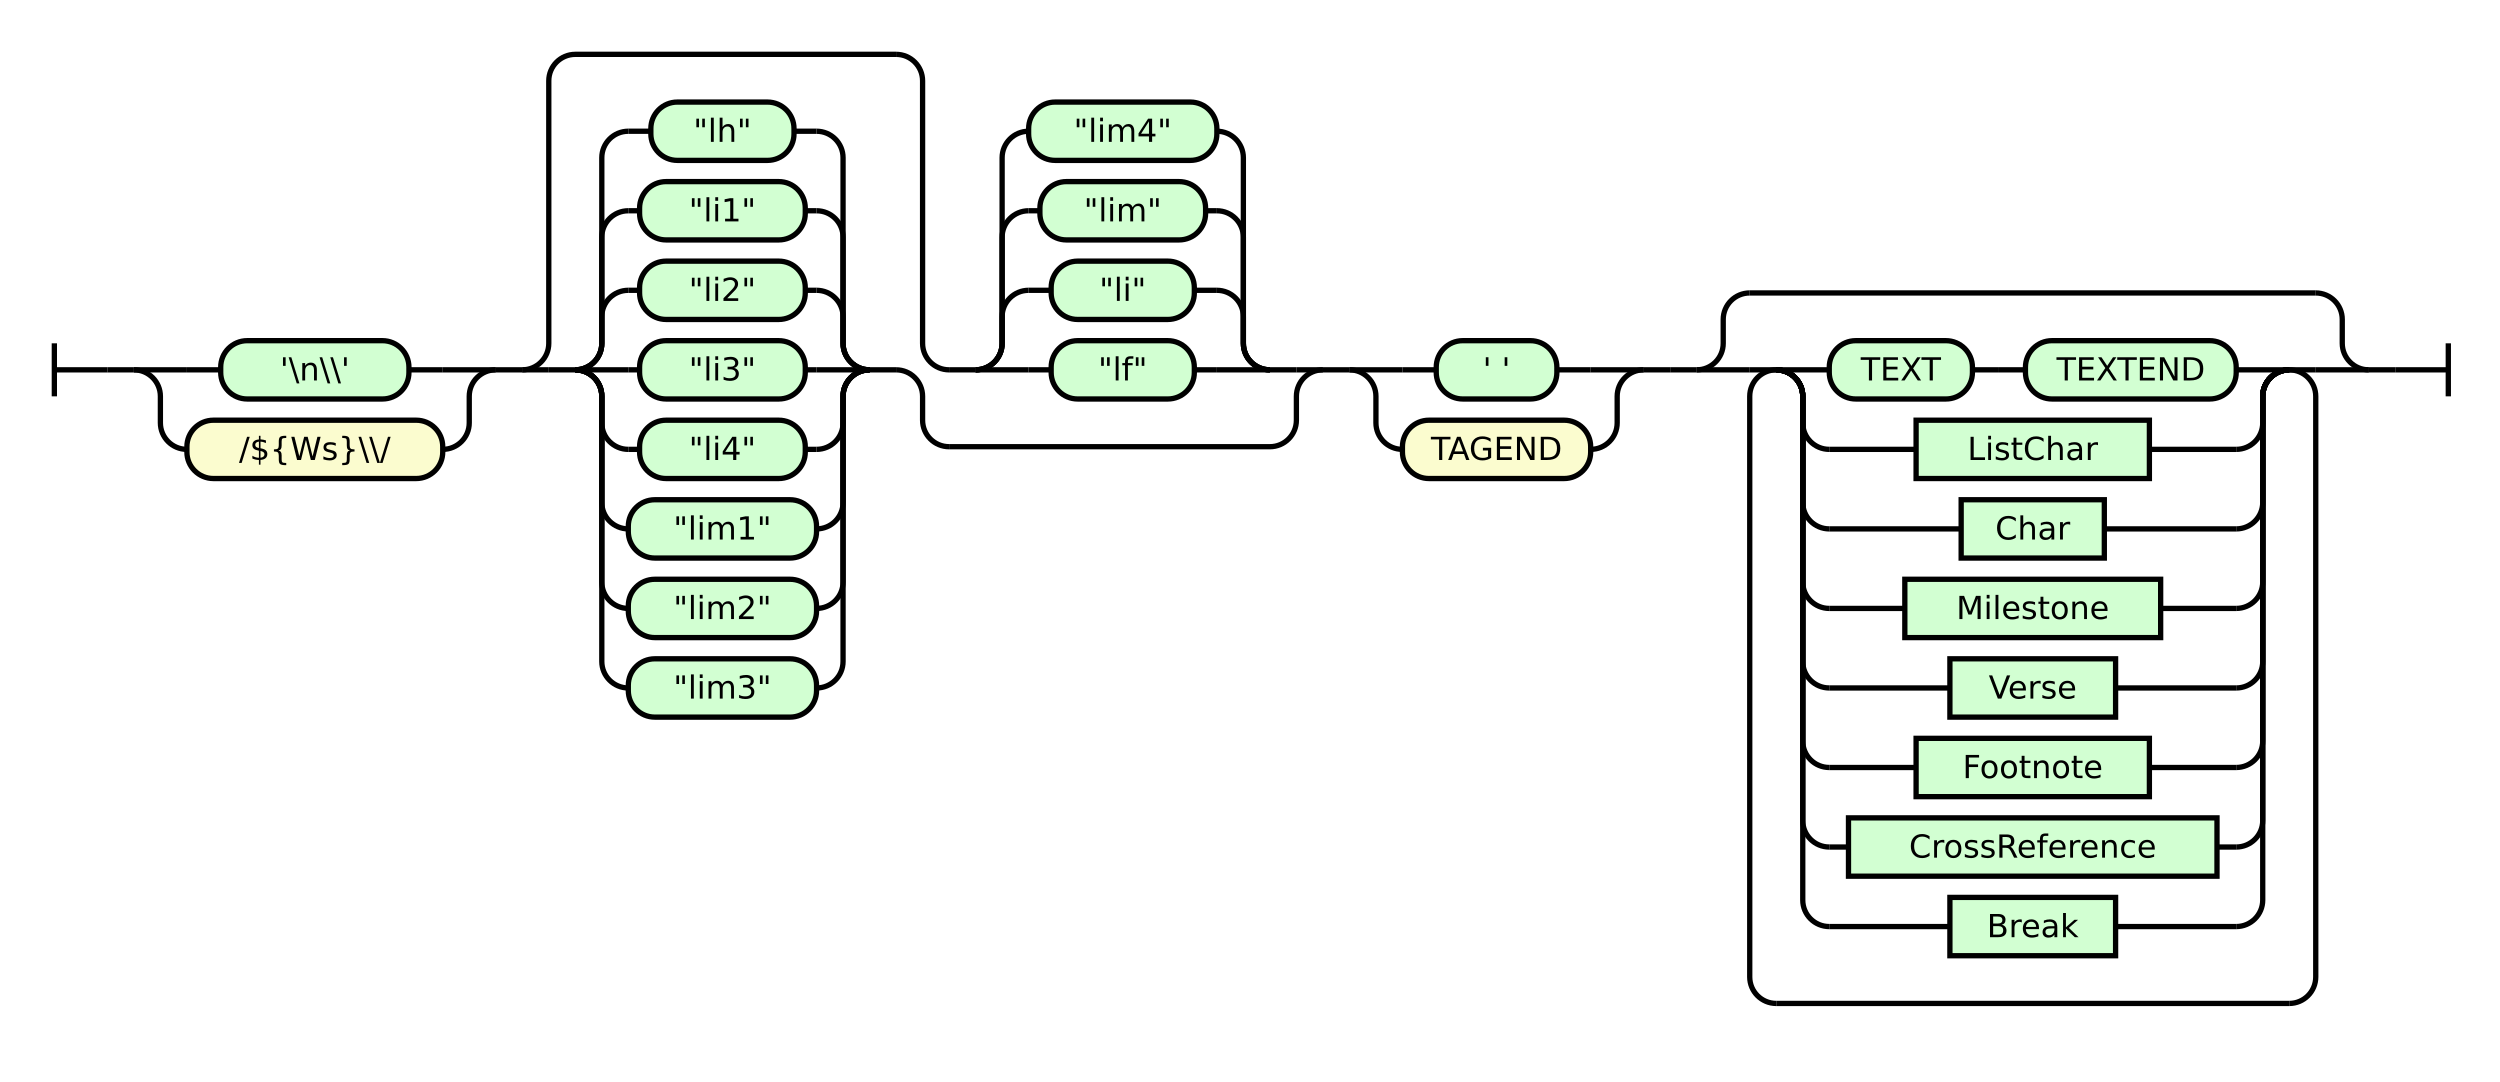
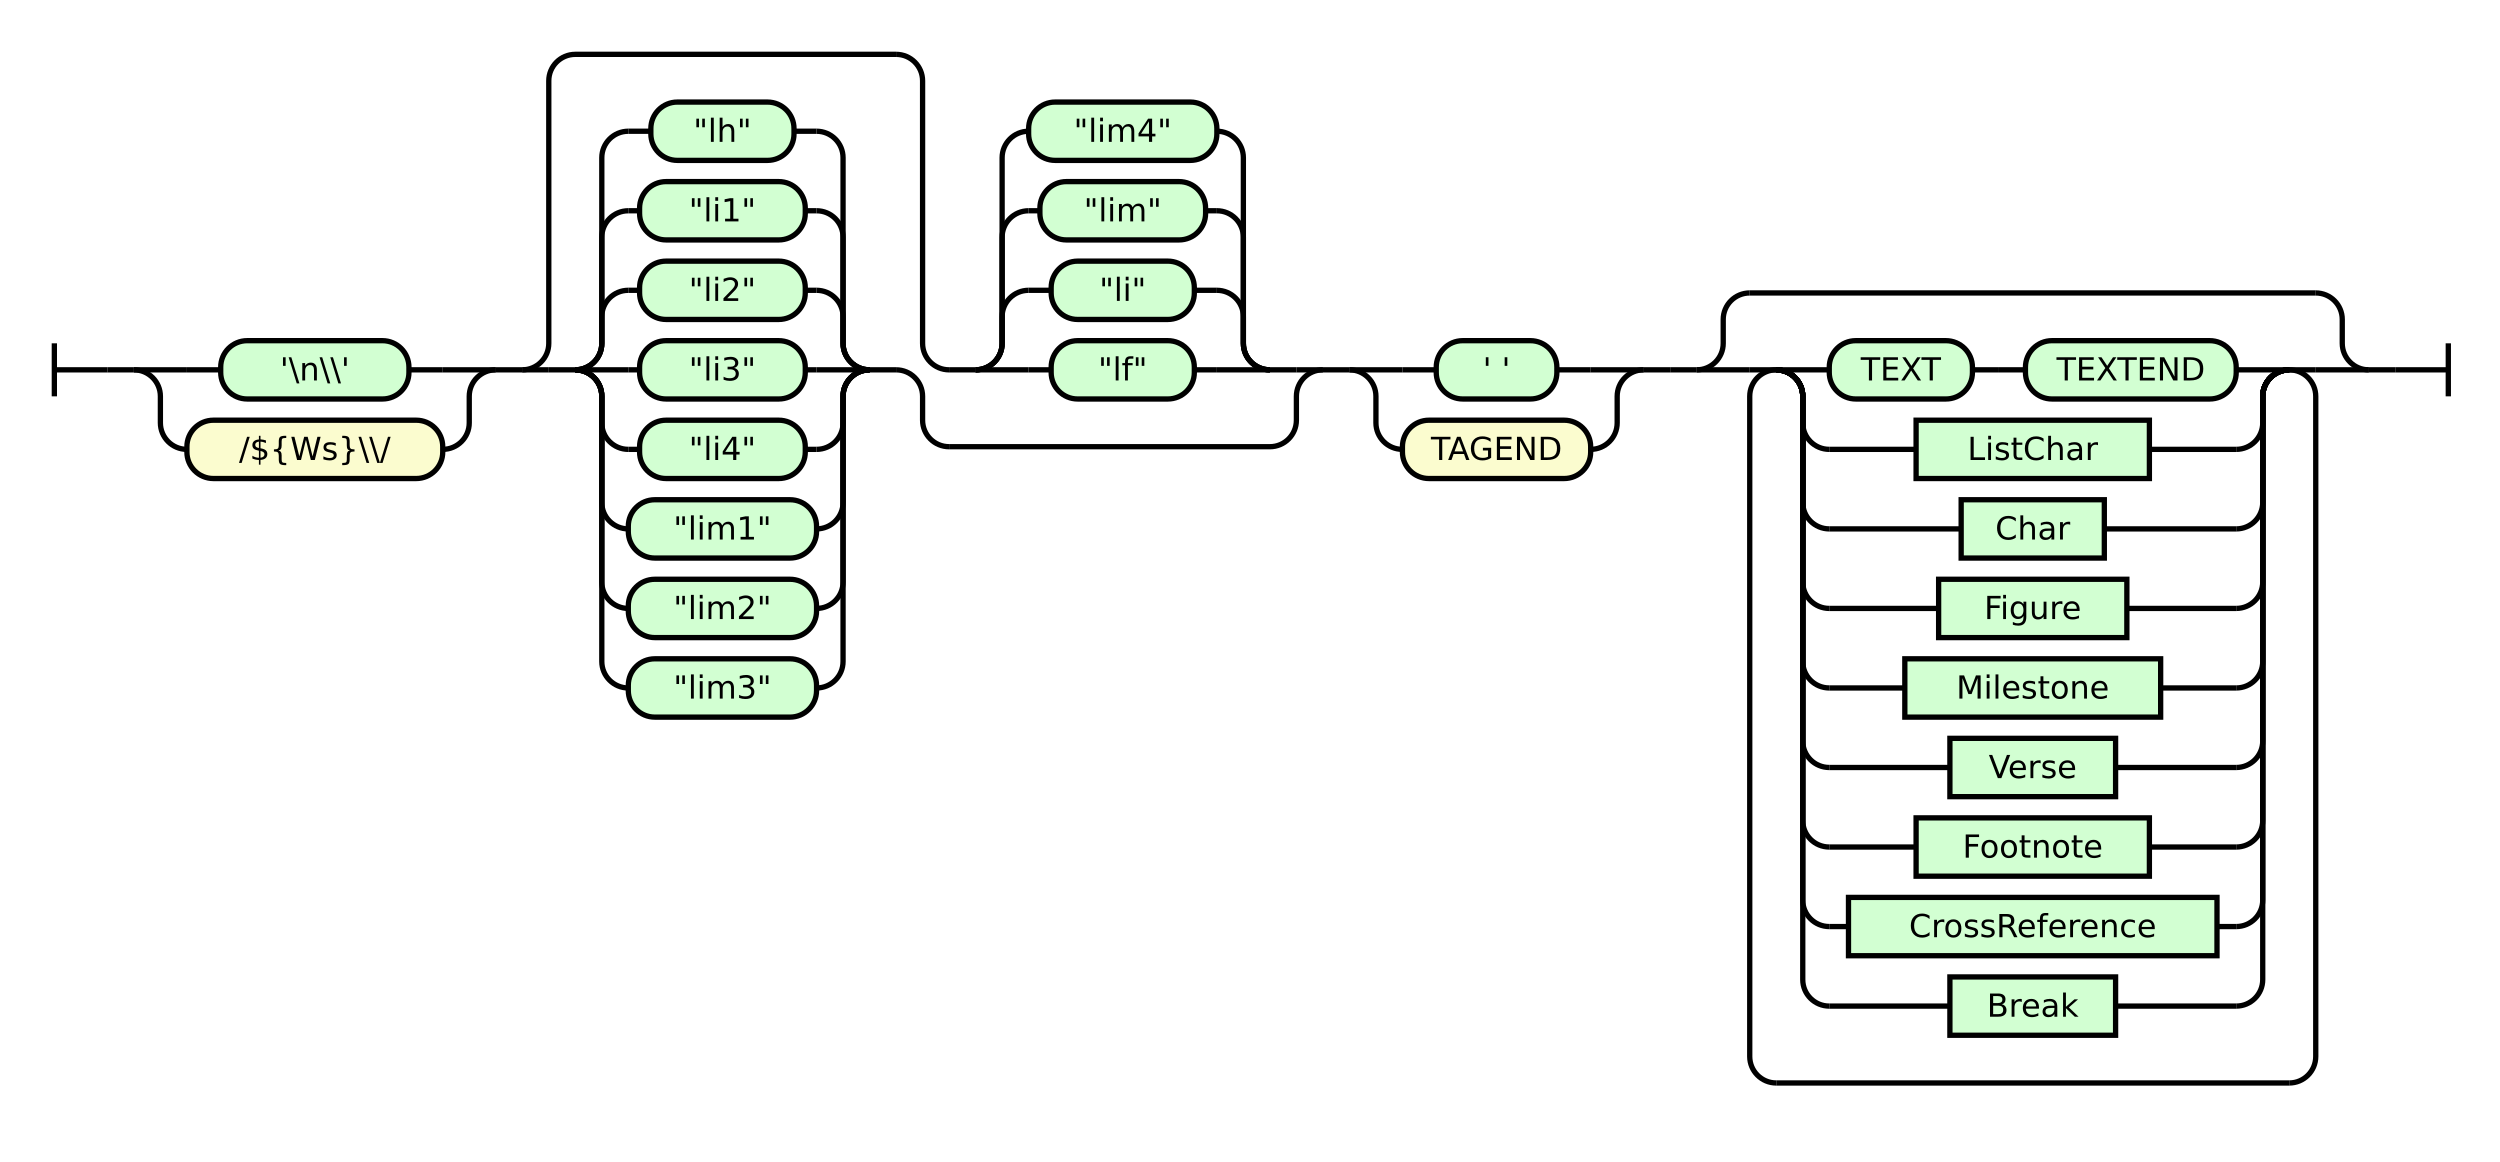
- <svg xmlns="http://www.w3.org/2000/svg" class="railroad-diagram" height="408" viewBox="0 0 943.0 408" width="943.0">
+ <svg xmlns="http://www.w3.org/2000/svg" class="railroad-diagram" height="438" viewBox="0 0 943.0 438" width="943.0">
  <g transform="translate(.5 .5)">
    <style>/*  */

    svg.railroad-diagram {
        background-color: hsl(30,20%,95%);
    }
    svg.railroad-diagram path {
        stroke-width: 2;
        stroke: black;
        fill: none;
    }
    svg.railroad-diagram text {
        font-size: 12px;
        text-anchor: middle;
        font-family: DejaVu Sans;
    }
    svg.railroad-diagram text.label {
        text-anchor:start;
    }
    svg.railroad-diagram text.comment {
        font-family: DejaVu Sans;
        font-size: 14px;
    }
    svg.railroad-diagram rect{
        stroke-width: 2;
        stroke: black;
        fill: rgb(210, 255, 210);
    }
    svg.railroad-diagram rect.group-box {
        stroke: gray;
        stroke-dasharray: 10 5;
        fill: none;
    }
    .terminal {
        font-family: DejaVu Sans;
    }
    svg.railroad-diagram g.altterminal rect {
        fill: rgb(251, 252, 207)
    }

/*  */
</style>
    <g>
      <path d="M 20 129 v 20 m 0 -10 h 20" />
    </g>
    <path d="M 40 139 h 10" />
    <g>
      <path d="M 50 139 h 0.0" />
      <path d="M 893.0 139 h 0.0" />
      <g>
        <path d="M 50.0 139 h 0.0" />
        <path d="M 186.5 139 h 0.0" />
        <path d="M 50.0 139 h 20" />
        <g class="terminal ">
          <path d="M 70.0 139 h 12.75" />
          <path d="M 153.75 139 h 12.75" />
          <rect height="22" rx="10" ry="10" width="71.0" x="82.75" y="128" />
          <text x="118.25" y="143">'\n\\'</text>
        </g>
        <path d="M 166.5 139 h 20" />
        <path d="M 50.0 139 a 10 10 0 0 1 10 10 v 10 a 10 10 0 0 0 10 10" />
        <g class="terminal altterminal">
          <path d="M 70.0 169 h 0.0" />
          <path d="M 166.5 169 h 0.0" />
          <rect height="22" rx="10" ry="10" width="96.5" x="70.0" y="158" />
          <text x="118.25" y="173">/${Ws}\\/</text>
        </g>
        <path d="M 166.5 169 a 10 10 0 0 0 10 -10 v -10 a 10 10 0 0 1 10 -10" />
      </g>
      <path d="M 186.5 139 h 10" />
      <g>
        <path d="M 196.5 139 h 0.0" />
        <path d="M 498.5 139 h 0.0" />
        <path d="M 196.5 139 a 10 10 0 0 0 10 -10 v -99 a 10 10 0 0 1 10 -10 h 121.0" />
        <path d="M 357.5 168 h 121.0 a 10 10 0 0 0 10 -10 v -9 a 10 10 0 0 1 10 -10" />
        <path d="M 196.5 139 h 10" />
        <g>
          <path d="M 206.5 139 h 10.0" />
          <path d="M 327.5 139 h 10.0" />
          <path d="M 216.5 139 a 10 10 0 0 0 10 -10 v -10 a 10 10 0 0 1 10 -10" />
          <g class="terminal ">
            <path d="M 236.5 109 h 4.25" />
            <path d="M 303.25 109 h 4.25" />
            <rect height="22" rx="10" ry="10" width="62.5" x="240.75" y="98" />
            <text x="272.0" y="113">"li2"</text>
          </g>
          <path d="M 307.5 109 a 10 10 0 0 1 10 10 v 10 a 10 10 0 0 0 10 10" />
          <path d="M 216.5 139 a 10 10 0 0 0 10 -10 v -40 a 10 10 0 0 1 10 -10" />
          <g class="terminal ">
            <path d="M 236.5 79 h 4.25" />
            <path d="M 303.25 79 h 4.25" />
            <rect height="22" rx="10" ry="10" width="62.5" x="240.75" y="68" />
            <text x="272.0" y="83">"li1"</text>
          </g>
          <path d="M 307.5 79 a 10 10 0 0 1 10 10 v 40 a 10 10 0 0 0 10 10" />
          <path d="M 216.5 139 a 10 10 0 0 0 10 -10 v -70 a 10 10 0 0 1 10 -10" />
          <g class="terminal ">
            <path d="M 236.5 49 h 8.5" />
            <path d="M 299.0 49 h 8.5" />
            <rect height="22" rx="10" ry="10" width="54.0" x="245.0" y="38" />
            <text x="272.0" y="53">"lh"</text>
          </g>
          <path d="M 307.5 49 a 10 10 0 0 1 10 10 v 70 a 10 10 0 0 0 10 10" />
          <path d="M 216.5 139 h 20" />
          <g class="terminal ">
            <path d="M 236.5 139 h 4.25" />
            <path d="M 303.25 139 h 4.25" />
            <rect height="22" rx="10" ry="10" width="62.5" x="240.75" y="128" />
            <text x="272.0" y="143">"li3"</text>
          </g>
          <path d="M 307.5 139 h 20" />
          <path d="M 216.5 139 a 10 10 0 0 1 10 10 v 10 a 10 10 0 0 0 10 10" />
          <g class="terminal ">
            <path d="M 236.5 169 h 4.25" />
            <path d="M 303.25 169 h 4.25" />
            <rect height="22" rx="10" ry="10" width="62.5" x="240.75" y="158" />
            <text x="272.0" y="173">"li4"</text>
          </g>
          <path d="M 307.5 169 a 10 10 0 0 0 10 -10 v -10 a 10 10 0 0 1 10 -10" />
          <path d="M 216.5 139 a 10 10 0 0 1 10 10 v 40 a 10 10 0 0 0 10 10" />
          <g class="terminal ">
            <path d="M 236.5 199 h 0.0" />
            <path d="M 307.5 199 h 0.0" />
            <rect height="22" rx="10" ry="10" width="71.0" x="236.5" y="188" />
            <text x="272.0" y="203">"lim1"</text>
          </g>
          <path d="M 307.5 199 a 10 10 0 0 0 10 -10 v -40 a 10 10 0 0 1 10 -10" />
          <path d="M 216.5 139 a 10 10 0 0 1 10 10 v 70 a 10 10 0 0 0 10 10" />
          <g class="terminal ">
            <path d="M 236.5 229 h 0.0" />
            <path d="M 307.5 229 h 0.0" />
            <rect height="22" rx="10" ry="10" width="71.0" x="236.5" y="218" />
            <text x="272.0" y="233">"lim2"</text>
          </g>
          <path d="M 307.5 229 a 10 10 0 0 0 10 -10 v -70 a 10 10 0 0 1 10 -10" />
          <path d="M 216.5 139 a 10 10 0 0 1 10 10 v 100 a 10 10 0 0 0 10 10" />
          <g class="terminal ">
            <path d="M 236.5 259 h 0.0" />
            <path d="M 307.5 259 h 0.0" />
            <rect height="22" rx="10" ry="10" width="71.0" x="236.5" y="248" />
            <text x="272.0" y="263">"lim3"</text>
          </g>
          <path d="M 307.5 259 a 10 10 0 0 0 10 -10 v -100 a 10 10 0 0 1 10 -10" />
        </g>
        <path d="M 337.5 139 a 10 10 0 0 1 10 10 v 9 a 10 10 0 0 0 10 10" />
        <path d="M 337.5 20 a 10 10 0 0 1 10 10 v 99 a 10 10 0 0 0 10 10" />
        <g>
          <path d="M 357.5 139 h 10.0" />
          <path d="M 478.5 139 h 10.0" />
          <path d="M 367.5 139 a 10 10 0 0 0 10 -10 v -10 a 10 10 0 0 1 10 -10" />
          <g class="terminal ">
            <path d="M 387.5 109 h 8.5" />
            <path d="M 450.0 109 h 8.5" />
            <rect height="22" rx="10" ry="10" width="54.0" x="396.0" y="98" />
            <text x="423.0" y="113">"li"</text>
          </g>
          <path d="M 458.5 109 a 10 10 0 0 1 10 10 v 10 a 10 10 0 0 0 10 10" />
          <path d="M 367.5 139 a 10 10 0 0 0 10 -10 v -40 a 10 10 0 0 1 10 -10" />
          <g class="terminal ">
            <path d="M 387.5 79 h 4.25" />
            <path d="M 454.25 79 h 4.25" />
            <rect height="22" rx="10" ry="10" width="62.5" x="391.75" y="68" />
            <text x="423.0" y="83">"lim"</text>
          </g>
          <path d="M 458.5 79 a 10 10 0 0 1 10 10 v 40 a 10 10 0 0 0 10 10" />
          <path d="M 367.5 139 a 10 10 0 0 0 10 -10 v -70 a 10 10 0 0 1 10 -10" />
          <g class="terminal ">
            <path d="M 387.5 49 h 0.0" />
            <path d="M 458.5 49 h 0.0" />
            <rect height="22" rx="10" ry="10" width="71.0" x="387.5" y="38" />
            <text x="423.0" y="53">"lim4"</text>
          </g>
          <path d="M 458.5 49 a 10 10 0 0 1 10 10 v 70 a 10 10 0 0 0 10 10" />
          <path d="M 367.5 139 h 20" />
          <g class="terminal ">
            <path d="M 387.5 139 h 8.5" />
            <path d="M 450.0 139 h 8.5" />
            <rect height="22" rx="10" ry="10" width="54.0" x="396.0" y="128" />
            <text x="423.0" y="143">"lf"</text>
          </g>
          <path d="M 458.5 139 h 20" />
        </g>
        <path d="M 488.5 139 h 10" />
      </g>
      <path d="M 498.5 139 h 10" />
      <g>
        <path d="M 508.5 139 h 0.0" />
        <path d="M 619.5 139 h 0.0" />
        <path d="M 508.5 139 h 20" />
        <g class="terminal ">
          <path d="M 528.5 139 h 12.75" />
          <path d="M 586.75 139 h 12.75" />
          <rect height="22" rx="10" ry="10" width="45.5" x="541.25" y="128" />
          <text x="564.0" y="143">' '</text>
        </g>
        <path d="M 599.5 139 h 20" />
        <path d="M 508.5 139 a 10 10 0 0 1 10 10 v 10 a 10 10 0 0 0 10 10" />
        <g class="terminal altterminal">
          <path d="M 528.5 169 h 0.0" />
          <path d="M 599.5 169 h 0.0" />
          <rect height="22" rx="10" ry="10" width="71.0" x="528.5" y="158" />
          <text x="564.0" y="173">TAGEND</text>
        </g>
        <path d="M 599.5 169 a 10 10 0 0 0 10 -10 v -10 a 10 10 0 0 1 10 -10" />
      </g>
      <path d="M 619.5 139 h 10" />
      <path d="M 629.5 139 h 10" />
      <g>
        <path d="M 639.5 139 h 0.0" />
        <path d="M 893.0 139 h 0.0" />
        <path d="M 639.5 139 a 10 10 0 0 0 10 -10 v -9 a 10 10 0 0 1 10 -10" />
        <g>
          <path d="M 659.5 110 h 213.5" />
        </g>
        <path d="M 873.0 110 a 10 10 0 0 1 10 10 v 9 a 10 10 0 0 0 10 10" />
        <path d="M 639.5 139 h 20" />
        <g>
          <path d="M 659.5 139 h 0.0" />
          <path d="M 873.0 139 h 0.0" />
          <path d="M 659.5 139 h 10" />
          <g>
            <path d="M 669.5 139 h 0.0" />
            <path d="M 863.0 139 h 0.0" />
            <path d="M 669.5 139 h 20" />
            <g>
              <path d="M 689.5 139 h 0.0" />
              <path d="M 843.0 139 h 0.0" />
              <g class="terminal ">
                <path d="M 689.5 139 h 0.0" />
                <path d="M 743.5 139 h 0.0" />
                <rect height="22" rx="10" ry="10" width="54.0" x="689.5" y="128" />
                <text x="716.5" y="143">TEXT</text>
              </g>
              <path d="M 743.5 139 h 10" />
              <path d="M 753.5 139 h 10" />
              <g class="terminal ">
                <path d="M 763.5 139 h 0.0" />
                <path d="M 843.0 139 h 0.0" />
                <rect height="22" rx="10" ry="10" width="79.5" x="763.5" y="128" />
                <text x="803.25" y="143">TEXTEND</text>
              </g>
            </g>
            <path d="M 843.0 139 h 20" />
            <path d="M 669.5 139 a 10 10 0 0 1 10 10 v 10 a 10 10 0 0 0 10 10" />
            <g class="non-terminal ">
              <path d="M 689.5 169 h 32.75" />
              <path d="M 810.25 169 h 32.75" />
              <rect height="22" width="88.0" x="722.25" y="158" />
              <text x="766.25" y="173">ListChar</text>
            </g>
            <path d="M 843.0 169 a 10 10 0 0 0 10 -10 v -10 a 10 10 0 0 1 10 -10" />
            <path d="M 669.5 139 a 10 10 0 0 1 10 10 v 40 a 10 10 0 0 0 10 10" />
            <g class="non-terminal ">
              <path d="M 689.5 199 h 49.75" />
              <path d="M 793.25 199 h 49.75" />
              <rect height="22" width="54.0" x="739.25" y="188" />
              <text x="766.25" y="203">Char</text>
            </g>
            <path d="M 843.0 199 a 10 10 0 0 0 10 -10 v -40 a 10 10 0 0 1 10 -10" />
            <path d="M 669.5 139 a 10 10 0 0 1 10 10 v 70 a 10 10 0 0 0 10 10" />
            <g class="non-terminal ">
-               <path d="M 689.5 229 h 28.5" />
-               <path d="M 814.5 229 h 28.5" />
-               <rect height="22" width="96.5" x="718.0" y="218" />
-               <text x="766.25" y="233">Milestone</text>
+               <path d="M 689.5 229 h 41.25" />
+               <path d="M 801.75 229 h 41.25" />
+               <rect height="22" width="71.0" x="730.75" y="218" />
+               <text x="766.25" y="233">Figure</text>
            </g>
            <path d="M 843.0 229 a 10 10 0 0 0 10 -10 v -70 a 10 10 0 0 1 10 -10" />
            <path d="M 669.5 139 a 10 10 0 0 1 10 10 v 100 a 10 10 0 0 0 10 10" />
            <g class="non-terminal ">
-               <path d="M 689.5 259 h 45.5" />
-               <path d="M 797.5 259 h 45.5" />
-               <rect height="22" width="62.5" x="735.0" y="248" />
-               <text x="766.25" y="263">Verse</text>
+               <path d="M 689.5 259 h 28.5" />
+               <path d="M 814.5 259 h 28.5" />
+               <rect height="22" width="96.5" x="718.0" y="248" />
+               <text x="766.25" y="263">Milestone</text>
            </g>
            <path d="M 843.0 259 a 10 10 0 0 0 10 -10 v -100 a 10 10 0 0 1 10 -10" />
            <path d="M 669.5 139 a 10 10 0 0 1 10 10 v 130 a 10 10 0 0 0 10 10" />
            <g class="non-terminal ">
-               <path d="M 689.5 289 h 32.75" />
-               <path d="M 810.25 289 h 32.75" />
-               <rect height="22" width="88.0" x="722.25" y="278" />
-               <text x="766.25" y="293">Footnote</text>
+               <path d="M 689.5 289 h 45.5" />
+               <path d="M 797.5 289 h 45.5" />
+               <rect height="22" width="62.5" x="735.0" y="278" />
+               <text x="766.25" y="293">Verse</text>
            </g>
            <path d="M 843.0 289 a 10 10 0 0 0 10 -10 v -130 a 10 10 0 0 1 10 -10" />
            <path d="M 669.5 139 a 10 10 0 0 1 10 10 v 160 a 10 10 0 0 0 10 10" />
            <g class="non-terminal ">
-               <path d="M 689.5 319 h 7.25" />
-               <path d="M 835.75 319 h 7.25" />
-               <rect height="22" width="139.0" x="696.75" y="308" />
-               <text x="766.25" y="323">CrossReference</text>
+               <path d="M 689.5 319 h 32.75" />
+               <path d="M 810.25 319 h 32.75" />
+               <rect height="22" width="88.0" x="722.25" y="308" />
+               <text x="766.25" y="323">Footnote</text>
            </g>
            <path d="M 843.0 319 a 10 10 0 0 0 10 -10 v -160 a 10 10 0 0 1 10 -10" />
            <path d="M 669.5 139 a 10 10 0 0 1 10 10 v 190 a 10 10 0 0 0 10 10" />
            <g class="non-terminal ">
-               <path d="M 689.5 349 h 45.5" />
-               <path d="M 797.5 349 h 45.5" />
-               <rect height="22" width="62.5" x="735.0" y="338" />
-               <text x="766.25" y="353">Break</text>
+               <path d="M 689.5 349 h 7.25" />
+               <path d="M 835.75 349 h 7.25" />
+               <rect height="22" width="139.0" x="696.75" y="338" />
+               <text x="766.25" y="353">CrossReference</text>
            </g>
            <path d="M 843.0 349 a 10 10 0 0 0 10 -10 v -190 a 10 10 0 0 1 10 -10" />
+             <path d="M 669.5 139 a 10 10 0 0 1 10 10 v 220 a 10 10 0 0 0 10 10" />
+             <g class="non-terminal ">
+               <path d="M 689.5 379 h 45.5" />
+               <path d="M 797.5 379 h 45.5" />
+               <rect height="22" width="62.5" x="735.0" y="368" />
+               <text x="766.25" y="383">Break</text>
+             </g>
+             <path d="M 843.0 379 a 10 10 0 0 0 10 -10 v -220 a 10 10 0 0 1 10 -10" />
          </g>
          <path d="M 863.0 139 h 10" />
-           <path d="M 669.5 139 a 10 10 0 0 0 -10 10 v 219 a 10 10 0 0 0 10 10" />
+           <path d="M 669.5 139 a 10 10 0 0 0 -10 10 v 249 a 10 10 0 0 0 10 10" />
          <g>
-             <path d="M 669.5 378 h 193.5" />
-           </g>
-           <path d="M 863.0 378 a 10 10 0 0 0 10 -10 v -219 a 10 10 0 0 0 -10 -10" />
+             <path d="M 669.5 408 h 193.5" />
+           </g>
+           <path d="M 863.0 408 a 10 10 0 0 0 10 -10 v -249 a 10 10 0 0 0 -10 -10" />
        </g>
        <path d="M 873.0 139 h 20" />
      </g>
    </g>
    <path d="M 893.0 139 h 10" />
    <path d="M 903.0 139 h 20 m 0 -10 v 20" />
  </g>
</svg>
